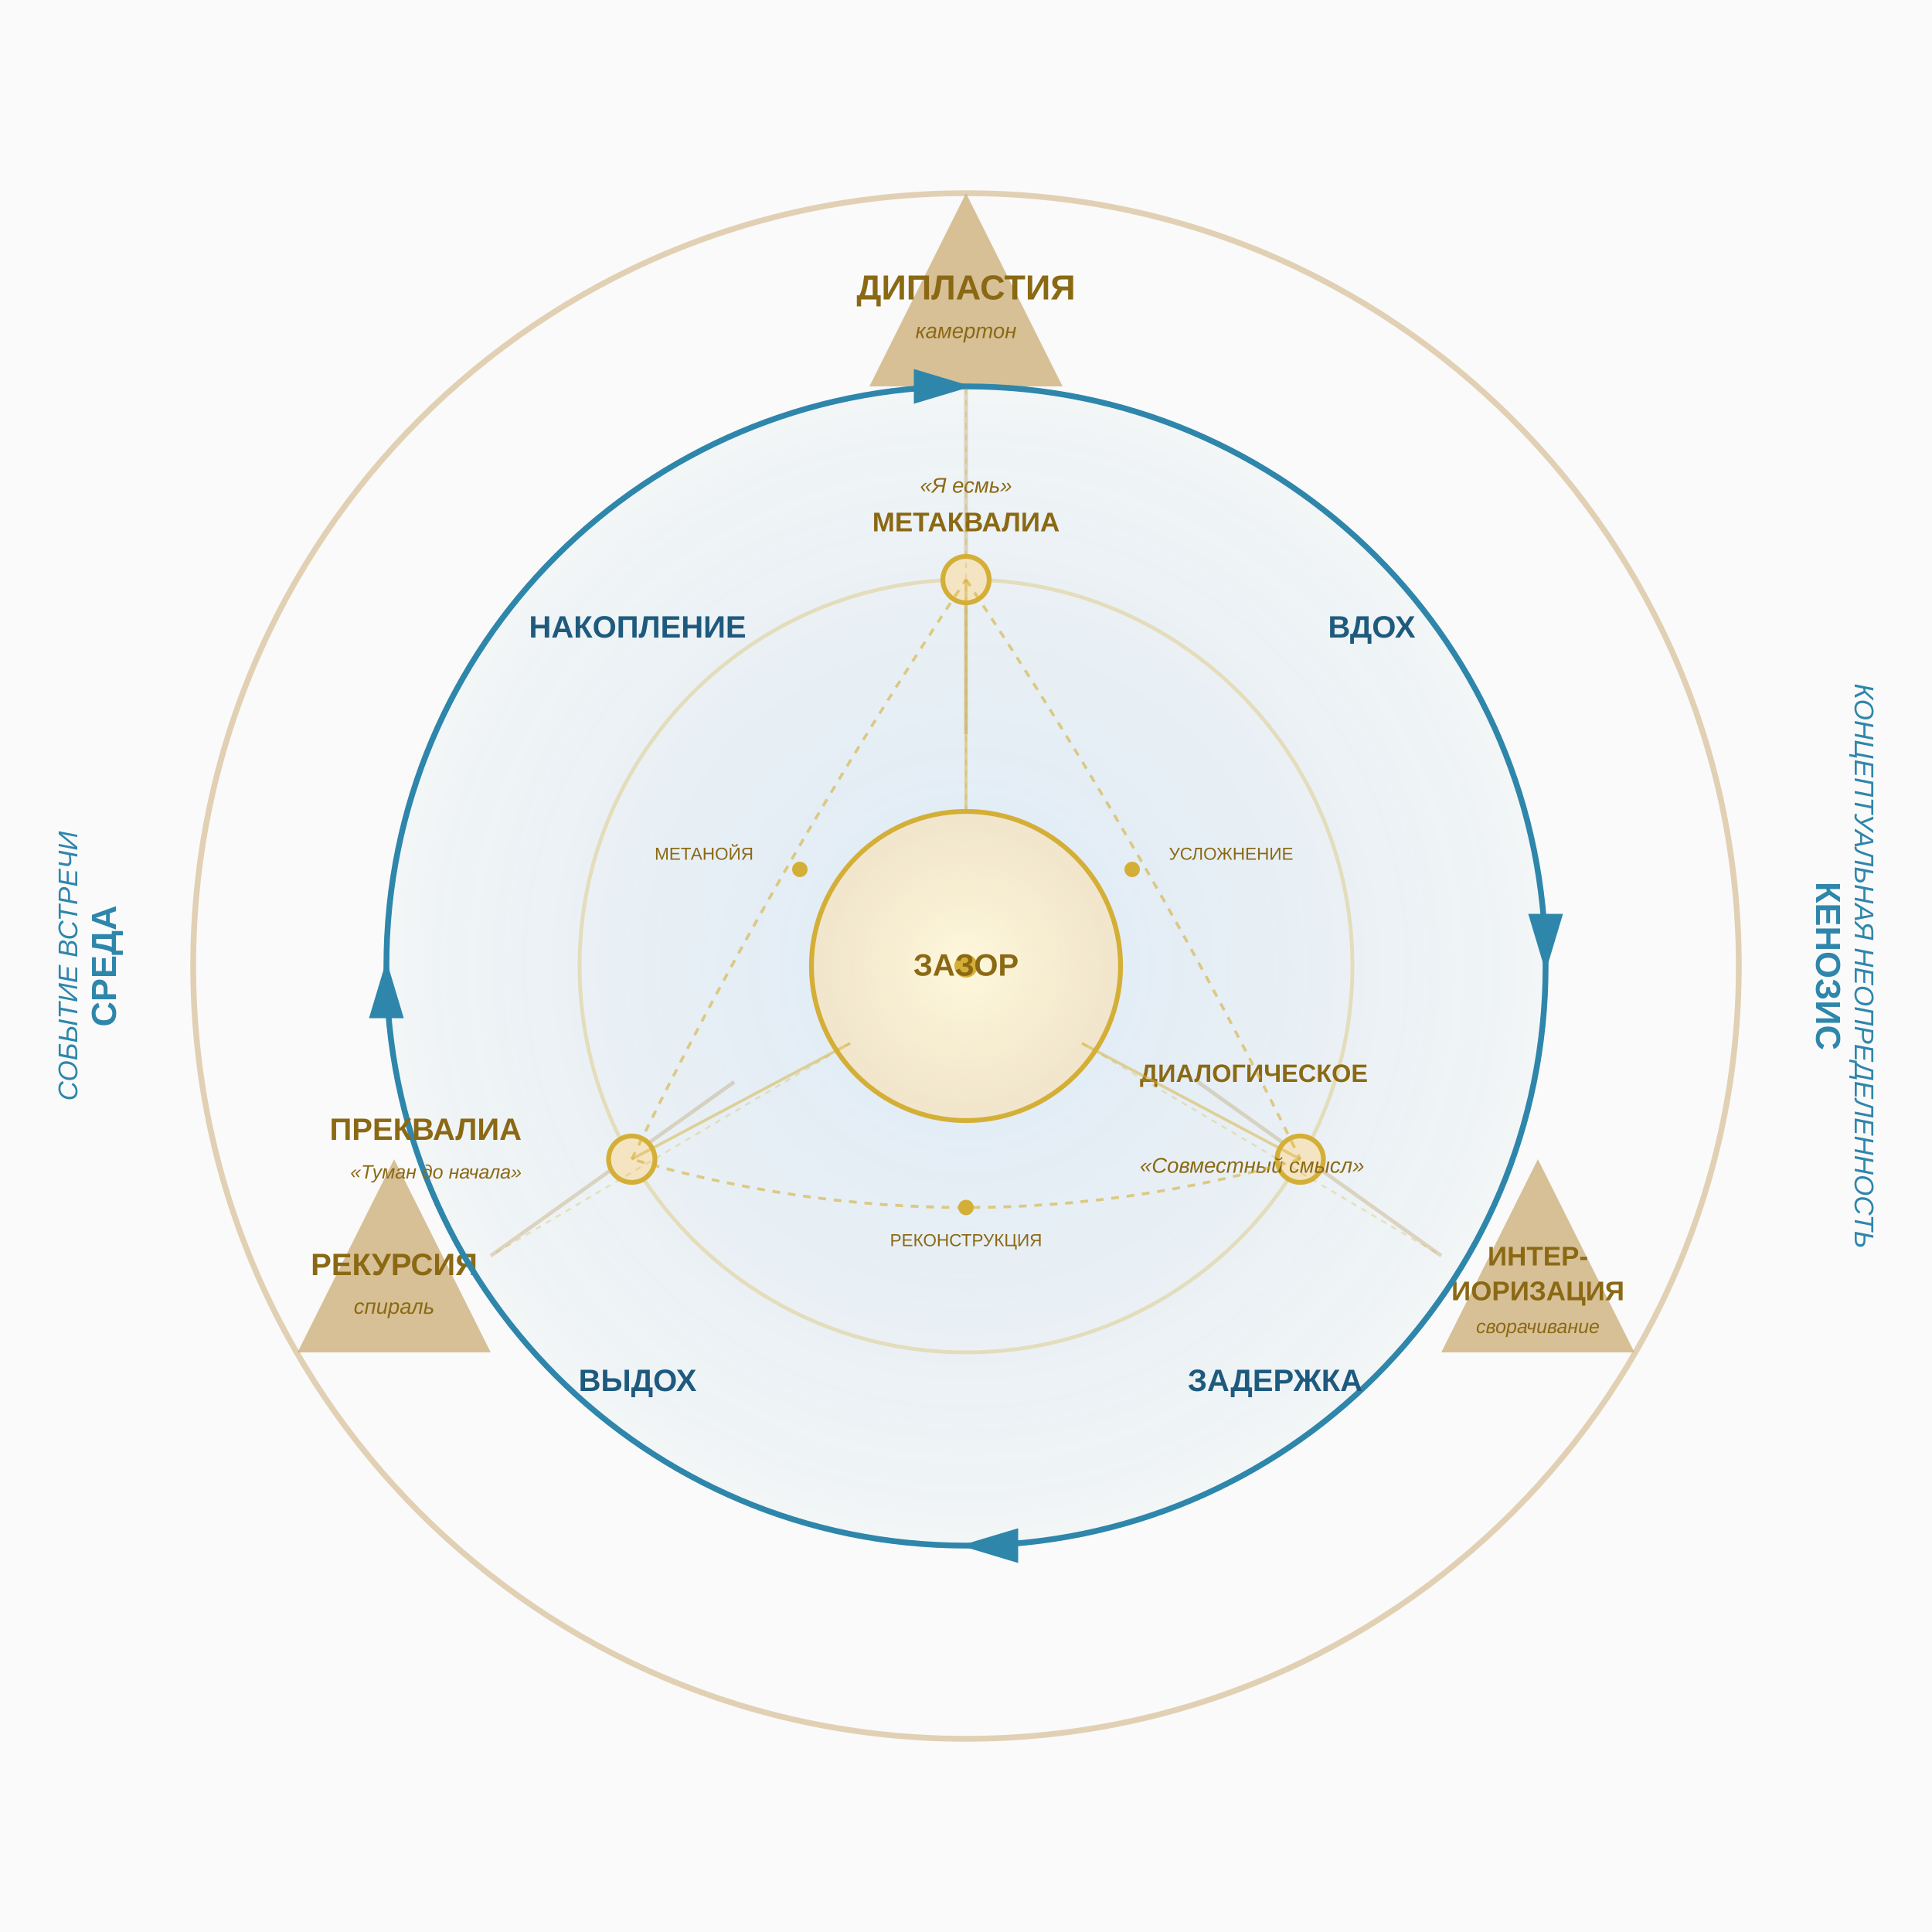
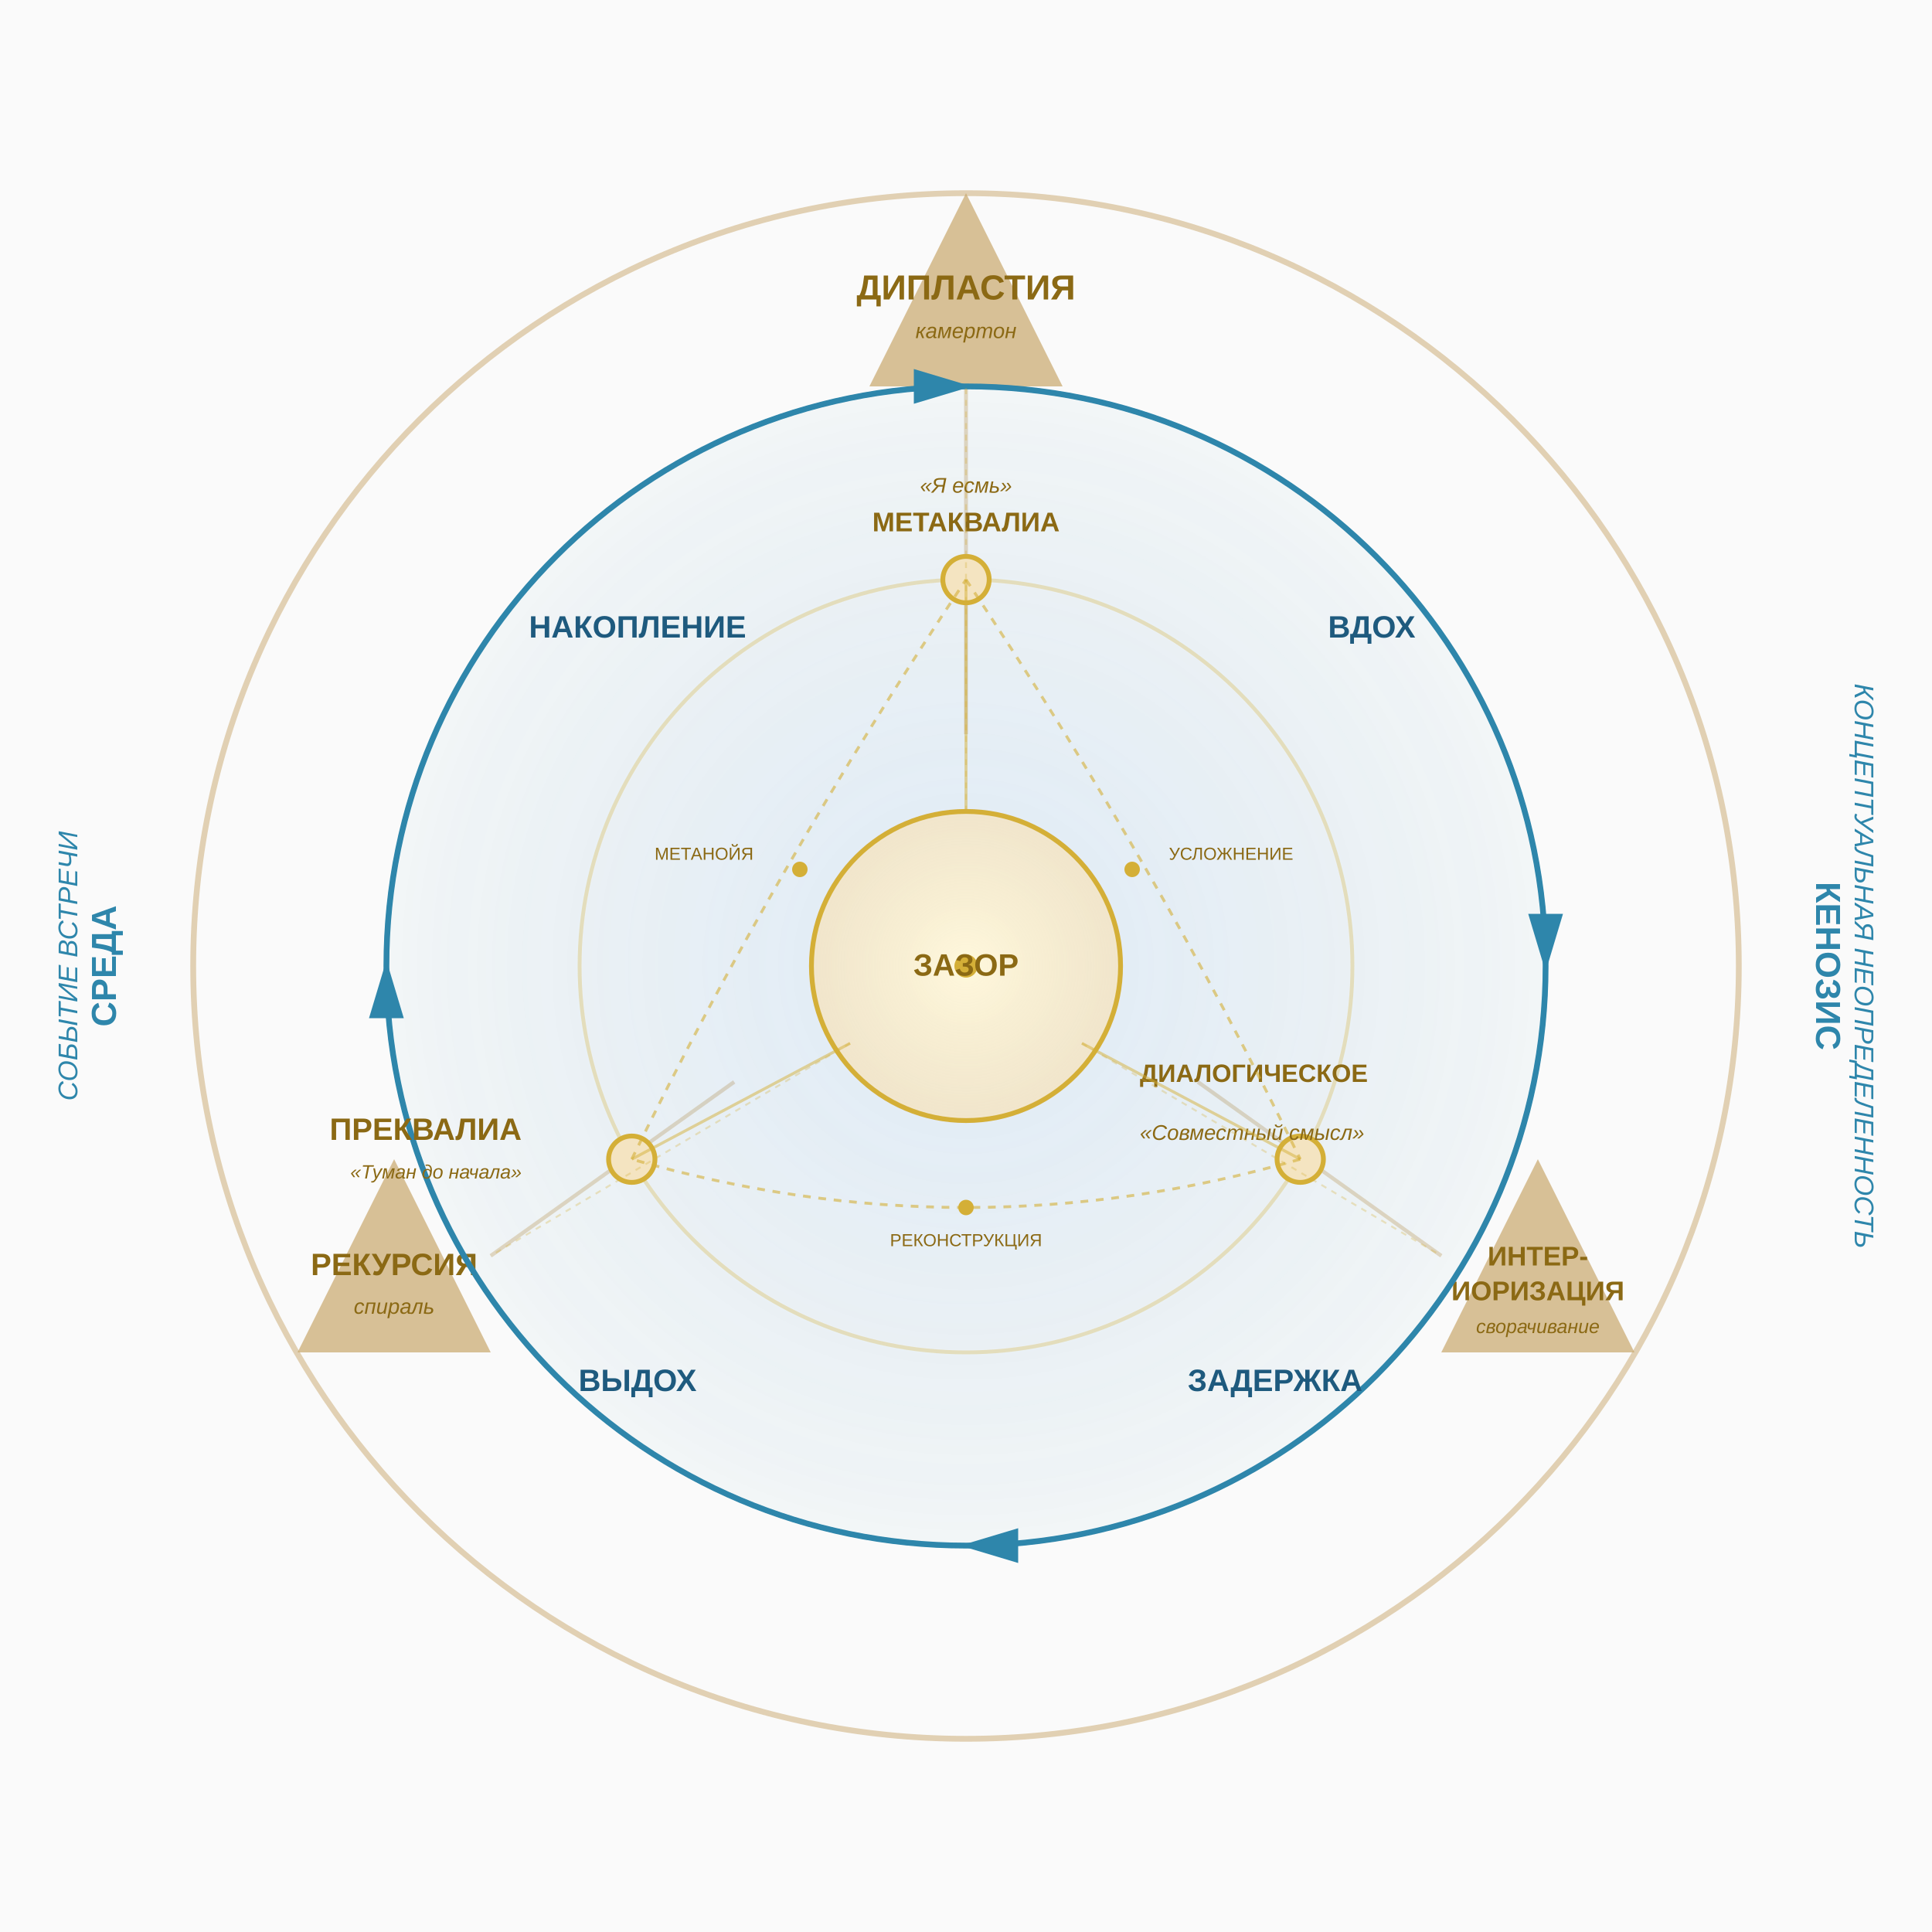
<svg xmlns="http://www.w3.org/2000/svg" viewBox="0 0 1000 1000" width="1000" height="1000">
  <defs>
    <radialGradient id="centerGlow" cx="50%" cy="50%" r="50%">
      <stop offset="0%" style="stop-color:#FFF8DC;stop-opacity:1" />
      <stop offset="100%" style="stop-color:#F4E4C1;stop-opacity:0.8" />
    </radialGradient>
    <radialGradient id="cycleGlow" cx="50%" cy="50%" r="50%">
      <stop offset="0%" style="stop-color:#4A90E2;stop-opacity:0.2" />
      <stop offset="100%" style="stop-color:#2E86AB;stop-opacity:0.05" />
    </radialGradient>
    <marker id="arrowhead" markerWidth="10" markerHeight="10" refX="9" refY="3" orient="auto">
      <polygon points="0 0, 10 3, 0 6" fill="#2E86AB" />
    </marker>
  </defs>
  <rect width="1000" height="1000" fill="#FAFAFA" />
  <circle cx="500" cy="500" r="400" fill="none" stroke="#C8A66B" stroke-width="3" opacity="0.5" />
  <g id="diplostia">
    <path d="M 500 100 L 450 200 L 550 200 Z" fill="#C8A66B" opacity="0.7" />
    <text x="500" y="155" text-anchor="middle" font-family="Arial, sans-serif" font-size="18" font-weight="bold" fill="#8B6914">ДИПЛАСТИЯ</text>
    <text x="500" y="175" text-anchor="middle" font-family="Arial, sans-serif" font-size="11" fill="#8B6914" font-style="italic">камертон</text>
    <line x1="500" y1="200" x2="500" y2="380" stroke="#C8A66B" stroke-width="2" opacity="0.4" />
  </g>
  <g id="interiorization">
    <path d="M 846 700 L 746 700 L 796 600 Z" fill="#C8A66B" opacity="0.7" />
    <text x="796" y="655" text-anchor="middle" font-family="Arial, sans-serif" font-size="14" font-weight="bold" fill="#8B6914">ИНТЕР-</text>
    <text x="796" y="673" text-anchor="middle" font-family="Arial, sans-serif" font-size="14" font-weight="bold" fill="#8B6914">ИОРИЗАЦИЯ</text>
    <text x="796" y="690" text-anchor="middle" font-family="Arial, sans-serif" font-size="10" fill="#8B6914" font-style="italic">сворачивание</text>
    <line x1="746" y1="650" x2="620" y2="560" stroke="#C8A66B" stroke-width="2" opacity="0.4" />
  </g>
  <g id="recursion">
    <path d="M 154 700 L 254 700 L 204 600 Z" fill="#C8A66B" opacity="0.7" />
    <text x="204" y="660" text-anchor="middle" font-family="Arial, sans-serif" font-size="16" font-weight="bold" fill="#8B6914">РЕКУРСИЯ</text>
    <text x="204" y="680" text-anchor="middle" font-family="Arial, sans-serif" font-size="11" fill="#8B6914" font-style="italic">спираль</text>
    <line x1="254" y1="650" x2="380" y2="560" stroke="#C8A66B" stroke-width="2" opacity="0.4" />
  </g>
  <circle cx="500" cy="500" r="300" fill="url(#cycleGlow)" stroke="#2E86AB" stroke-width="2.5" opacity="0.8" />
  <g id="inhale">
    <path d="M 500 200 A 300 300 0 0 1 800 500" fill="none" stroke="#2E86AB" stroke-width="3" marker-end="url(#arrowhead)" />
    <text x="710" y="330" text-anchor="middle" font-family="Arial, sans-serif" font-size="16" font-weight="bold" fill="#1E5A7E">ВДОХ</text>
  </g>
  <g id="delay">
    <path d="M 800 500 A 300 300 0 0 1 500 800" fill="none" stroke="#2E86AB" stroke-width="3" marker-end="url(#arrowhead)" />
    <text x="660" y="720" text-anchor="middle" font-family="Arial, sans-serif" font-size="16" font-weight="bold" fill="#1E5A7E">ЗАДЕРЖКА</text>
  </g>
  <g id="exhale">
    <path d="M 500 800 A 300 300 0 0 1 200 500" fill="none" stroke="#2E86AB" stroke-width="3" marker-end="url(#arrowhead)" />
    <text x="330" y="720" text-anchor="middle" font-family="Arial, sans-serif" font-size="16" font-weight="bold" fill="#1E5A7E">ВЫДОХ</text>
  </g>
  <g id="accumulate">
    <path d="M 200 500 A 300 300 0 0 1 500 200" fill="none" stroke="#2E86AB" stroke-width="3" marker-end="url(#arrowhead)" />
    <text x="330" y="330" text-anchor="middle" font-family="Arial, sans-serif" font-size="16" font-weight="bold" fill="#1E5A7E">НАКОПЛЕНИЕ</text>
  </g>
  <circle cx="500" cy="500" r="200" fill="none" stroke="#D4AF37" stroke-width="2" opacity="0.3" />
  <g id="metaqualia">
    <circle cx="500" cy="300" r="12" fill="#F4E4C1" stroke="#D4AF37" stroke-width="2.5" />
    <text x="500" y="275" text-anchor="middle" font-family="Arial, sans-serif" font-size="14" font-weight="bold" fill="#8B6914">МЕТАКВАЛИА</text>
    <text x="500" y="255" text-anchor="middle" font-family="Arial, sans-serif" font-size="11" fill="#8B6914" font-style="italic">«Я есмь»</text>
  </g>
  <g id="dialogical">
    <circle cx="673" cy="600" r="12" fill="#F4E4C1" stroke="#D4AF37" stroke-width="2.5" />
    <text x="590" y="560" text-anchor="start" font-family="Arial, sans-serif" font-size="13" font-weight="bold" fill="#8B6914">ДИАЛОГИЧЕСКОЕ</text>
-     <text x="590" y="607" text-anchor="start" font-family="Arial, sans-serif" font-size="11" fill="#8B6914" font-style="italic">«Совместный смысл»</text>
+     <text x="590" y="590" text-anchor="start" font-family="Arial, sans-serif" font-size="11" fill="#8B6914" font-style="italic">«Совместный смысл»</text>
  </g>
  <g id="prequalia">
    <circle cx="327" cy="600" r="12" fill="#F4E4C1" stroke="#D4AF37" stroke-width="2.5" />
    <text x="270" y="590" text-anchor="end" font-family="Arial, sans-serif" font-size="16" font-weight="bold" fill="#8B6914">ПРЕКВАЛИА</text>
    <text x="270" y="610" text-anchor="end" font-family="Arial, sans-serif" font-size="10" fill="#8B6914" font-style="italic">«Туман до начала»</text>
  </g>
  <path d="M 500 300 Q 600 450 673 600" fill="none" stroke="#D4AF37" stroke-width="1.5" stroke-dasharray="4,4" opacity="0.6" />
  <path d="M 673 600 Q 500 650 327 600" fill="none" stroke="#D4AF37" stroke-width="1.5" stroke-dasharray="4,4" opacity="0.6" />
  <path d="M 327 600 Q 400 450 500 300" fill="none" stroke="#D4AF37" stroke-width="1.5" stroke-dasharray="4,4" opacity="0.6" />
  <circle cx="586" cy="450" r="4" fill="#D4AF37" />
  <text x="605" y="445" font-family="Arial, sans-serif" font-size="9" fill="#8B6914">УСЛОЖНЕНИЕ</text>
  <circle cx="500" cy="625" r="4" fill="#D4AF37" />
  <text x="500" y="645" text-anchor="middle" font-family="Arial, sans-serif" font-size="9" fill="#8B6914">РЕКОНСТРУКЦИЯ</text>
  <circle cx="414" cy="450" r="4" fill="#D4AF37" />
  <text x="390" y="445" text-anchor="end" font-family="Arial, sans-serif" font-size="9" fill="#8B6914">МЕТАНОЙЯ</text>
  <circle cx="500" cy="500" r="80" fill="url(#centerGlow)" stroke="#D4AF37" stroke-width="2.5" />
  <circle cx="500" cy="500" r="6" fill="#D4AF37" />
  <text x="500" y="505" text-anchor="middle" font-family="Arial, sans-serif" font-size="16" font-weight="bold" fill="#8B6914">ЗАЗОР</text>
  <line x1="500" y1="420" x2="500" y2="200" stroke="#D4AF37" stroke-width="1" opacity="0.3" stroke-dasharray="3,3" />
  <line x1="560" y1="540" x2="746" y2="650" stroke="#D4AF37" stroke-width="1" opacity="0.3" stroke-dasharray="3,3" />
  <line x1="440" y1="540" x2="254" y2="650" stroke="#D4AF37" stroke-width="1" opacity="0.3" stroke-dasharray="3,3" />
  <line x1="500" y1="420" x2="500" y2="300" stroke="#D4AF37" stroke-width="1.5" opacity="0.5" />
  <line x1="560" y1="540" x2="673" y2="600" stroke="#D4AF37" stroke-width="1.5" opacity="0.5" />
  <line x1="440" y1="540" x2="327" y2="600" stroke="#D4AF37" stroke-width="1.5" opacity="0.5" />
  <text x="940" y="500" text-anchor="middle" font-family="Arial, sans-serif" font-size="18" font-weight="bold" fill="#2E86AB" transform="rotate(90 940 500)">КЕНОЗИС</text>
  <text x="960" y="500" text-anchor="middle" font-family="Arial, sans-serif" font-size="14" fill="#2E86AB" font-style="italic" transform="rotate(90 960 500)">КОНЦЕПТУАЛЬНАЯ НЕОПРЕДЕЛЕННОСТЬ</text>
  <text x="60" y="500" text-anchor="middle" font-family="Arial, sans-serif" font-size="18" font-weight="bold" fill="#2E86AB" transform="rotate(-90 60 500)">СРЕДА</text>
  <text x="40" y="500" text-anchor="middle" font-family="Arial, sans-serif" font-size="14" fill="#2E86AB" font-style="italic" transform="rotate(-90 40 500)">СОБЫТИЕ ВСТРЕЧИ</text>
</svg>
